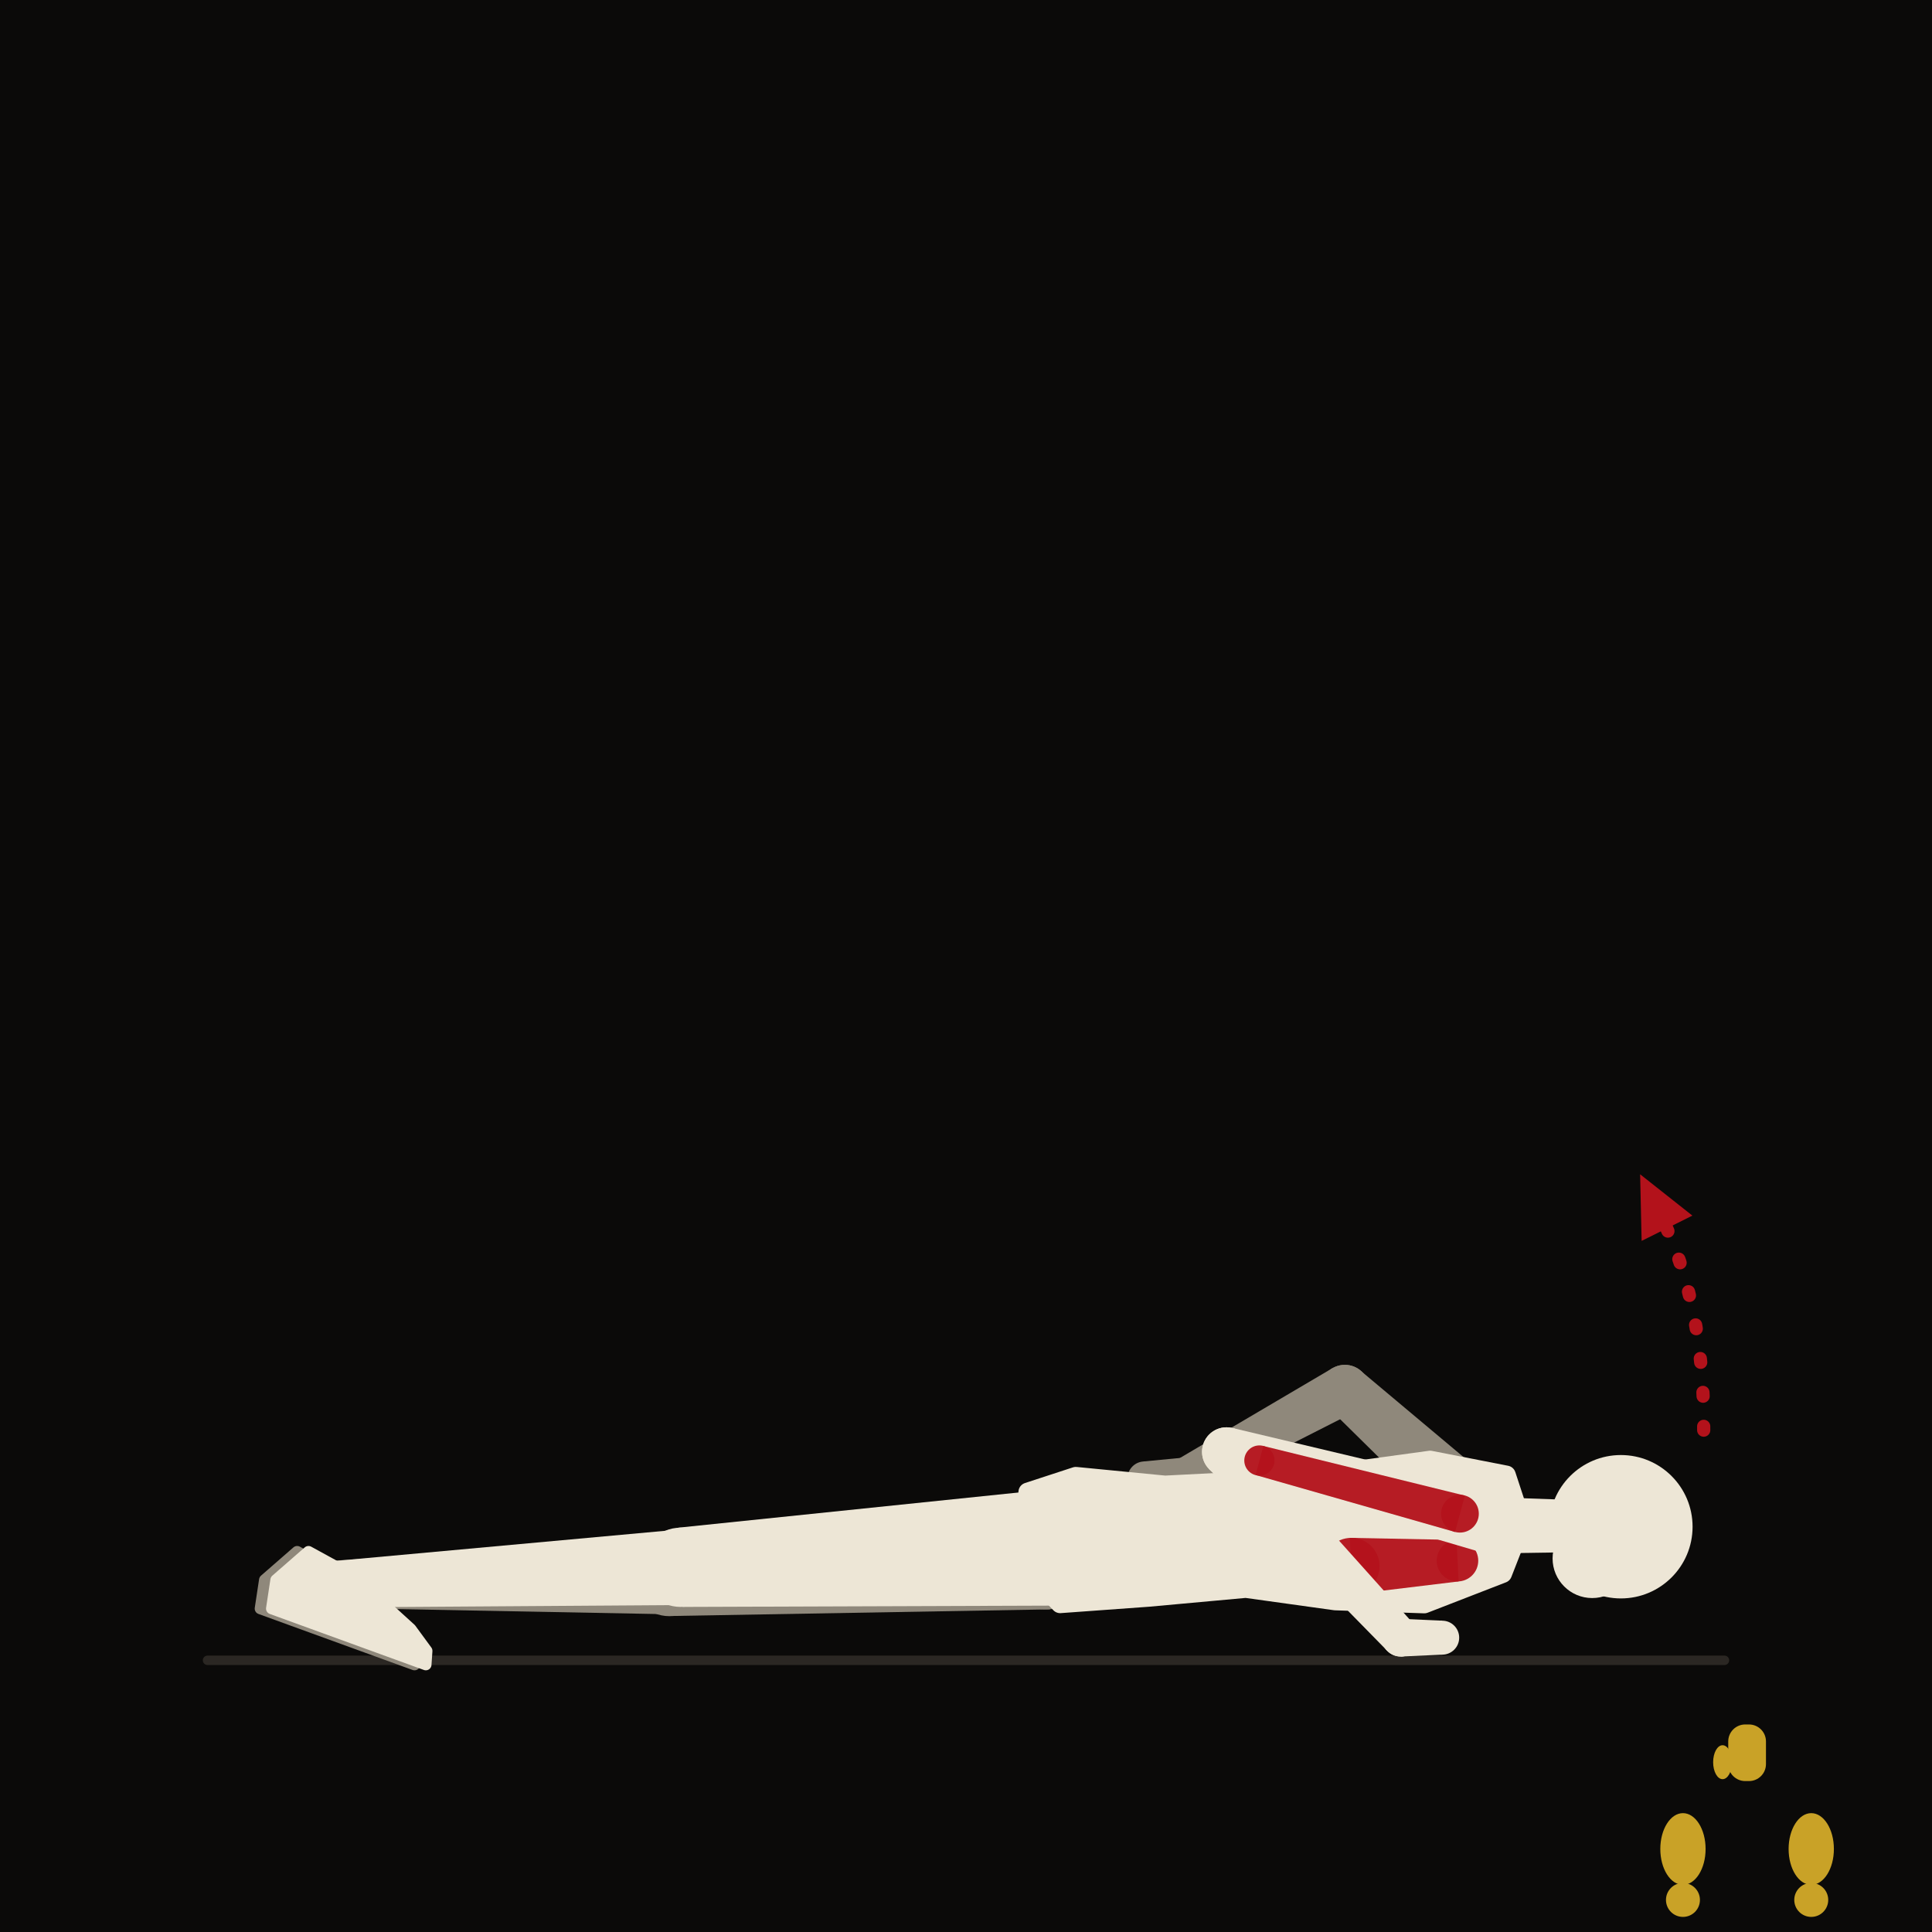
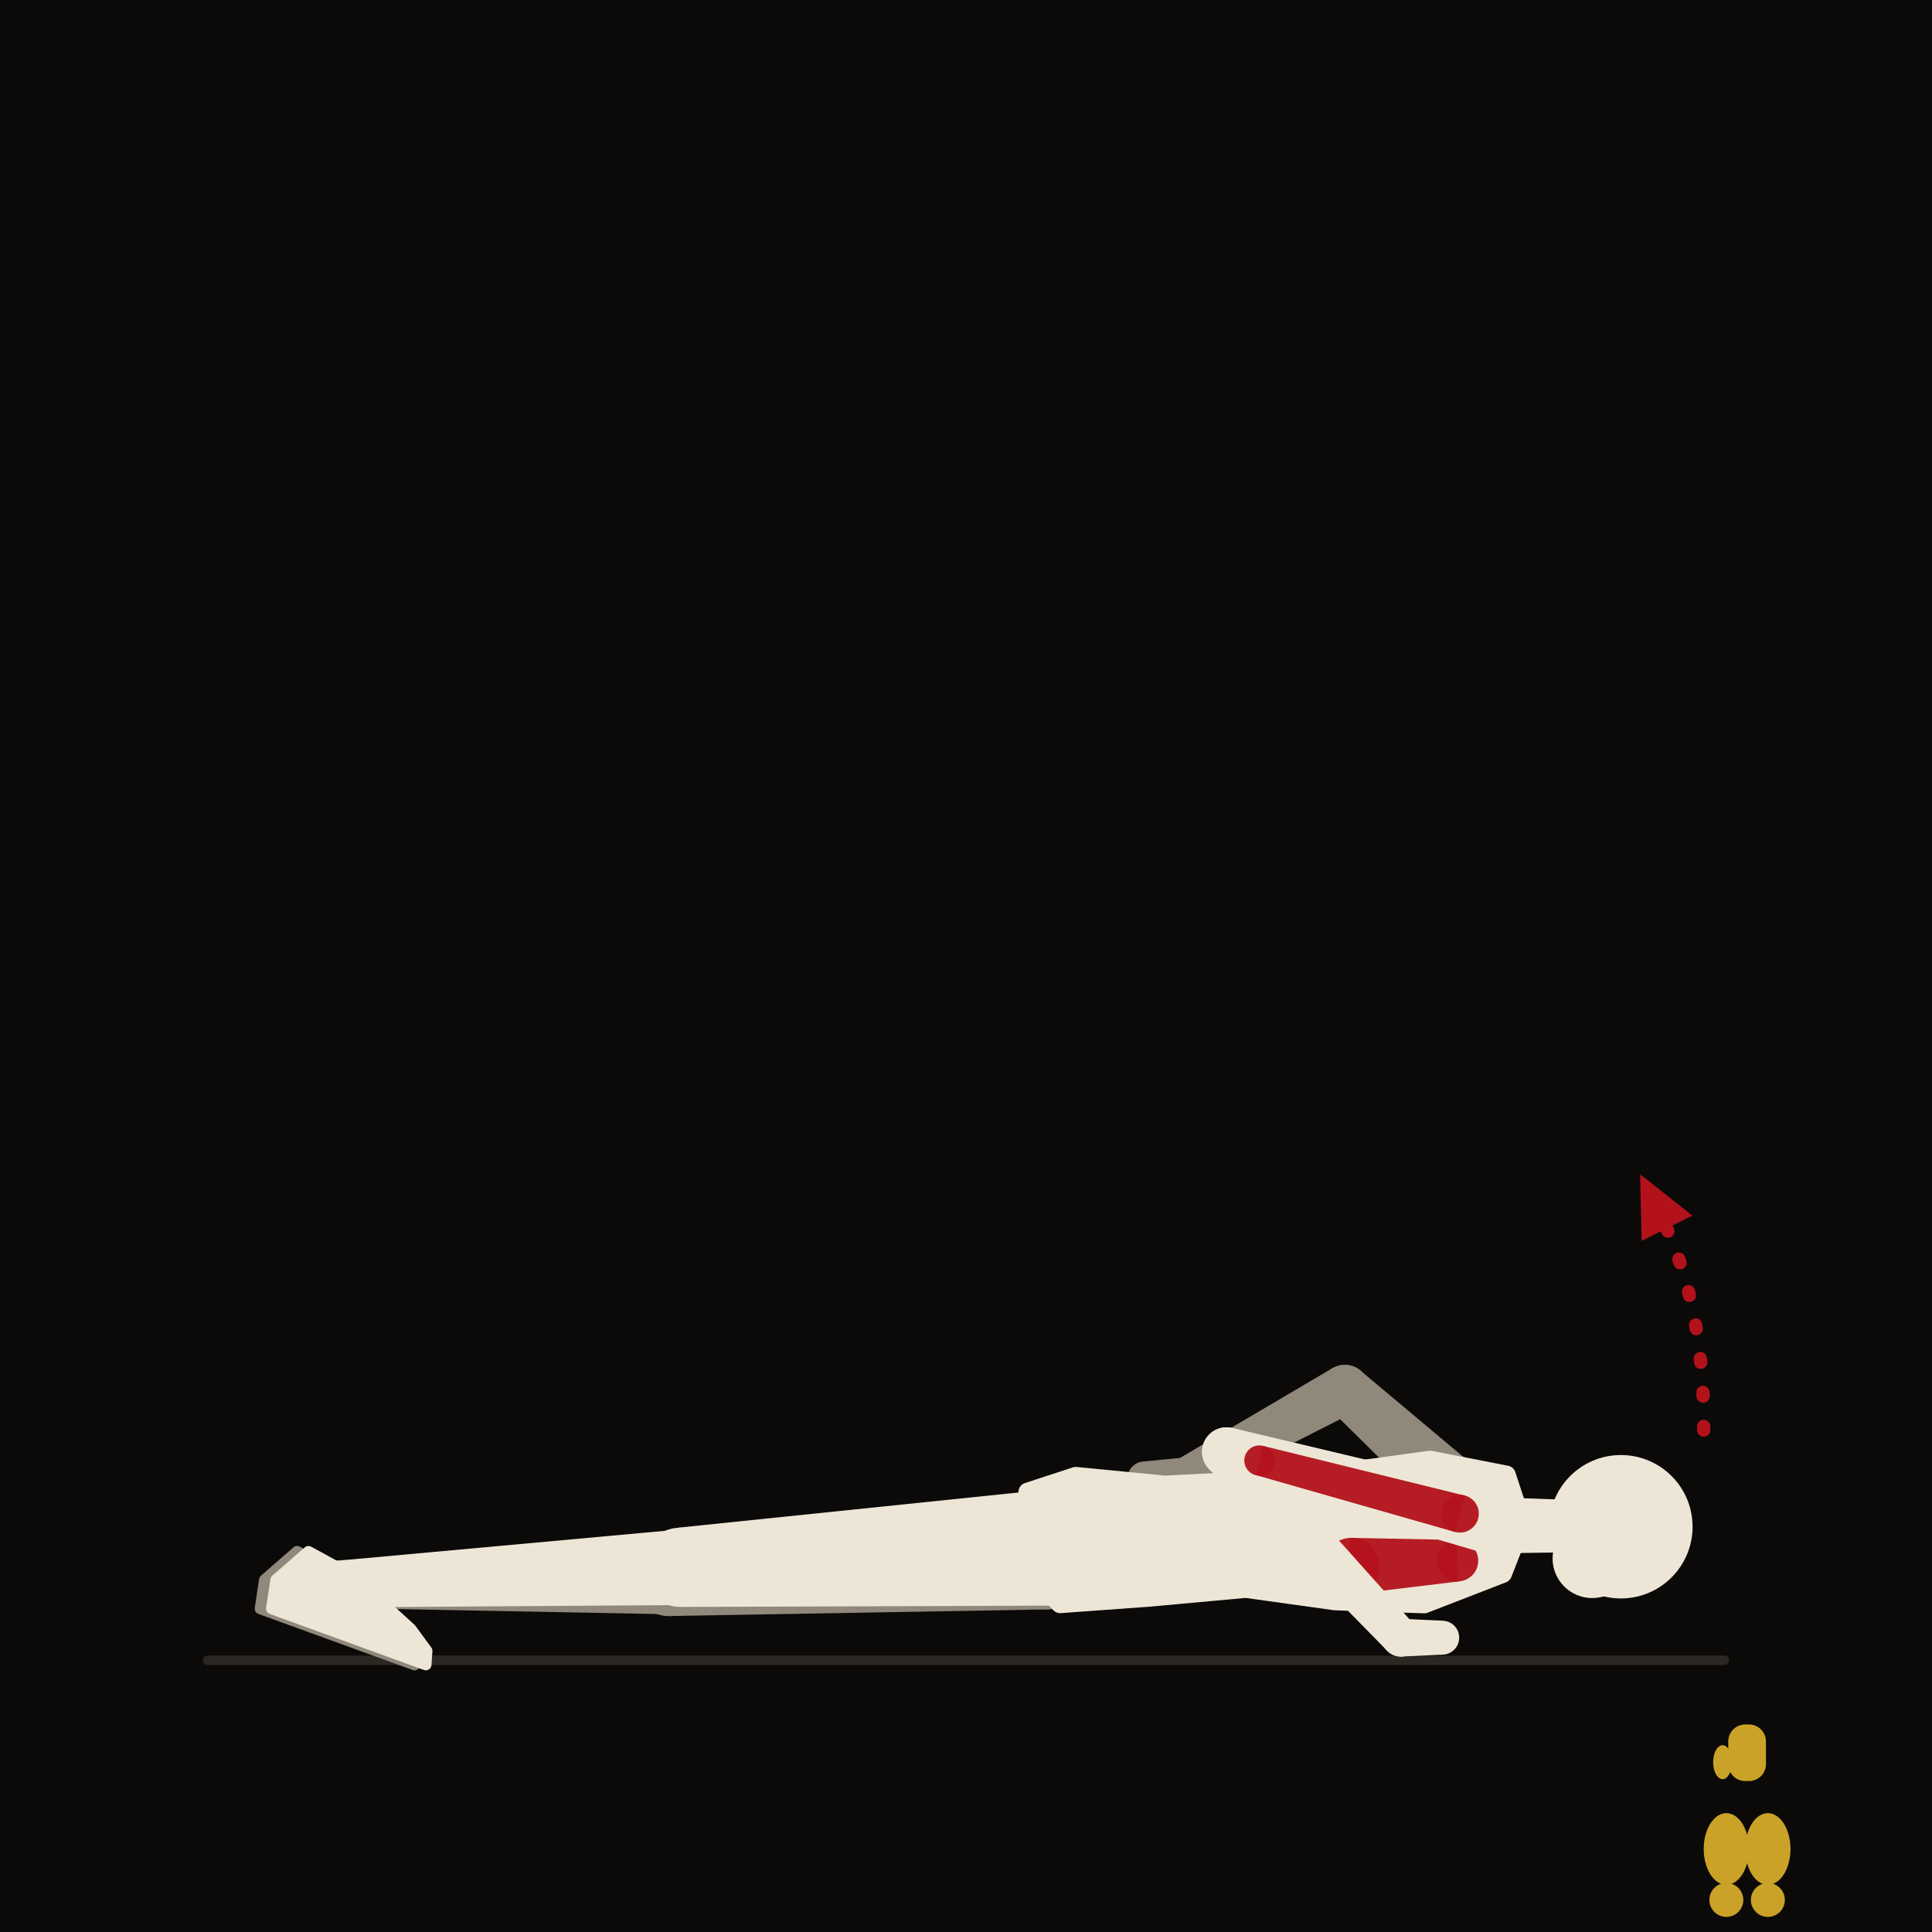
<svg xmlns="http://www.w3.org/2000/svg" width="1024" height="1024" viewBox="0 0 1024 1024">
  <rect width="1024" height="1024" fill="#0B0A09" />
  <line x1="110" y1="880" x2="914" y2="880" stroke="#2B2723" stroke-width="5" stroke-linecap="round" />
  <g transform="translate(116.4,0)">
    <polygon points="682.1,791.4 605.1,726.8 587.6,746.0 659.2,816.6" fill="#8F887B" />
    <circle cx="670.7" cy="804.0" r="17" fill="#8F887B" />
    <circle cx="596.4" cy="736.4" r="13" fill="#8F887B" />
    <polygon points="590.1,725.0 507.4,773.7 517.0,791.3 602.6,747.8" fill="#8F887B" />
    <circle cx="596.4" cy="736.4" r="13" fill="#8F887B" />
    <circle cx="512.2" cy="782.5" r="10" fill="#8F887B" />
    <polygon points="511.6,772.5 489.7,774.6 490.6,792.6 512.7,792.5" fill="#8F887B" />
    <circle cx="512.2" cy="782.5" r="10" fill="#8F887B" />
    <circle cx="490.2" cy="783.6" r="9" fill="#8F887B" />
    <polygon points="435.9,791.1 237.0,814.6 239.9,856.5 440.1,853.0" fill="#8F887B" />
    <circle cx="438.0" cy="822.0" r="31" fill="#8F887B" />
    <circle cx="238.4" cy="835.6" r="21" fill="#8F887B" />
    <polygon points="238.0,815.6 48.2,828.0 48.8,852.0 238.9,855.6" fill="#8F887B" />
    <circle cx="238.4" cy="835.6" r="20" fill="#8F887B" />
    <circle cx="48.5" cy="840.0" r="12" fill="#8F887B" />
    <polygon points="41.1,822.4 64.1,835.0 95.3,863.4 103.8,875.0 103.3,882.3 21.6,852.6 23.9,837.4" fill="#8F887B" stroke="#8F887B" stroke-width="6" stroke-linejoin="round" />
    <path d="M 428.4,790.8 L 453.8,782.5 L 501.1,787.1 L 571.5,783.5 L 641.6,773.9 L 682.0,781.8 L 690.4,807.4 L 680.0,834.0 L 638.5,850.1 L 591.3,848.5 L 543.9,841.9 L 492.4,846.6 L 445.5,850.0 L 425.6,829.0 Z" fill="#EDE6D6" stroke="#EDE6D6" stroke-width="10" stroke-linejoin="round" />
    <polygon points="670.5,823.4 710.5,822.8 710.8,794.8 670.9,793.4" fill="#EDE6D6" />
    <circle cx="670.7" cy="808.4" r="15" fill="#EDE6D6" />
    <circle cx="710.7" cy="808.8" r="14" fill="#EDE6D6" />
    <circle cx="742.7" cy="809.2" r="38" fill="#EDE6D6" />
    <circle cx="727.5" cy="826.0" r="21" fill="#EDE6D6" />
    <polygon points="600.6,845.0 656.7,838.2 655.6,816.2 599.0,815.1" fill="#B3121B" opacity="0.95" />
    <circle cx="599.8" cy="830.1" r="15" fill="#B3121B" opacity="0.95" />
    <circle cx="656.1" cy="827.2" r="11" fill="#B3121B" opacity="0.95" />
    <polygon points="442.3,789.1 243.1,809.7 245.4,851.7 445.6,851.0" fill="#EDE6D6" />
    <circle cx="444.0" cy="820.0" r="31" fill="#EDE6D6" />
    <circle cx="244.3" cy="830.7" r="21" fill="#EDE6D6" />
    <polygon points="243.3,810.7 53.9,828.0 55.1,852.0 245.2,850.7" fill="#EDE6D6" />
    <circle cx="244.3" cy="830.7" r="20" fill="#EDE6D6" />
    <circle cx="54.5" cy="840.0" r="12" fill="#EDE6D6" />
    <polygon points="47.1,822.4 70.1,835.0 101.3,863.4 109.8,875.0 109.3,882.3 27.6,852.6 29.9,837.4" fill="#EDE6D6" stroke="#EDE6D6" stroke-width="6" stroke-linejoin="round" />
    <polygon points="683.0,791.6 537.0,756.9 530.4,782.0 674.3,824.4" fill="#EDE6D6" />
    <circle cx="678.7" cy="808.0" r="17" fill="#EDE6D6" />
    <circle cx="533.7" cy="769.5" r="13" fill="#EDE6D6" />
    <polygon points="524.2,778.4 618.7,874.8 633.3,861.2 543.2,760.6" fill="#EDE6D6" />
    <circle cx="533.7" cy="769.5" r="13" fill="#EDE6D6" />
    <circle cx="626.0" cy="868.0" r="10" fill="#EDE6D6" />
    <polygon points="626.0,878.0 648.0,877.0 648.0,859.0 626.0,858.0" fill="#EDE6D6" />
    <circle cx="626.0" cy="868.0" r="10" fill="#EDE6D6" />
    <circle cx="648.0" cy="868.0" r="9" fill="#EDE6D6" />
    <polygon points="660.0,792.7 553.2,766.4 549.1,781.8 654.8,812.0" fill="#B3121B" opacity="0.95" />
    <circle cx="657.4" cy="802.3" r="10" fill="#B3121B" opacity="0.95" />
    <circle cx="551.1" cy="774.1" r="8" fill="#B3121B" opacity="0.95" />
    <path d="M 786.6,758.0 Q 787.2,691.1 763.6,643.8" fill="none" stroke="#B3121B" stroke-width="7" stroke-linecap="round" stroke-dasharray="2 16" />
    <polygon points="752.9,622.4 780.6,644.3 753.7,657.7" fill="#B3121B" />
  </g>
  <rect x="916" y="914" width="20" height="30" rx="9" fill="#C9A227" />
  <ellipse cx="913" cy="934" rx="5" ry="9" fill="#C9A227" />
-   <ellipse cx="892" cy="980" rx="12" ry="19" fill="#C9A227" />
-   <ellipse cx="892" cy="1007" rx="9" ry="9" fill="#C9A227" />
-   <ellipse cx="960" cy="980" rx="12" ry="19" fill="#C9A227" />
-   <ellipse cx="960" cy="1007" rx="9" ry="9" fill="#C9A227" />
+   <ellipse cx="915" cy="980" rx="12" ry="19" fill="#C9A227" />
+   <ellipse cx="915" cy="1007" rx="9" ry="9" fill="#C9A227" />
+   <ellipse cx="937" cy="980" rx="12" ry="19" fill="#C9A227" />
+   <ellipse cx="937" cy="1007" rx="9" ry="9" fill="#C9A227" />
</svg>
